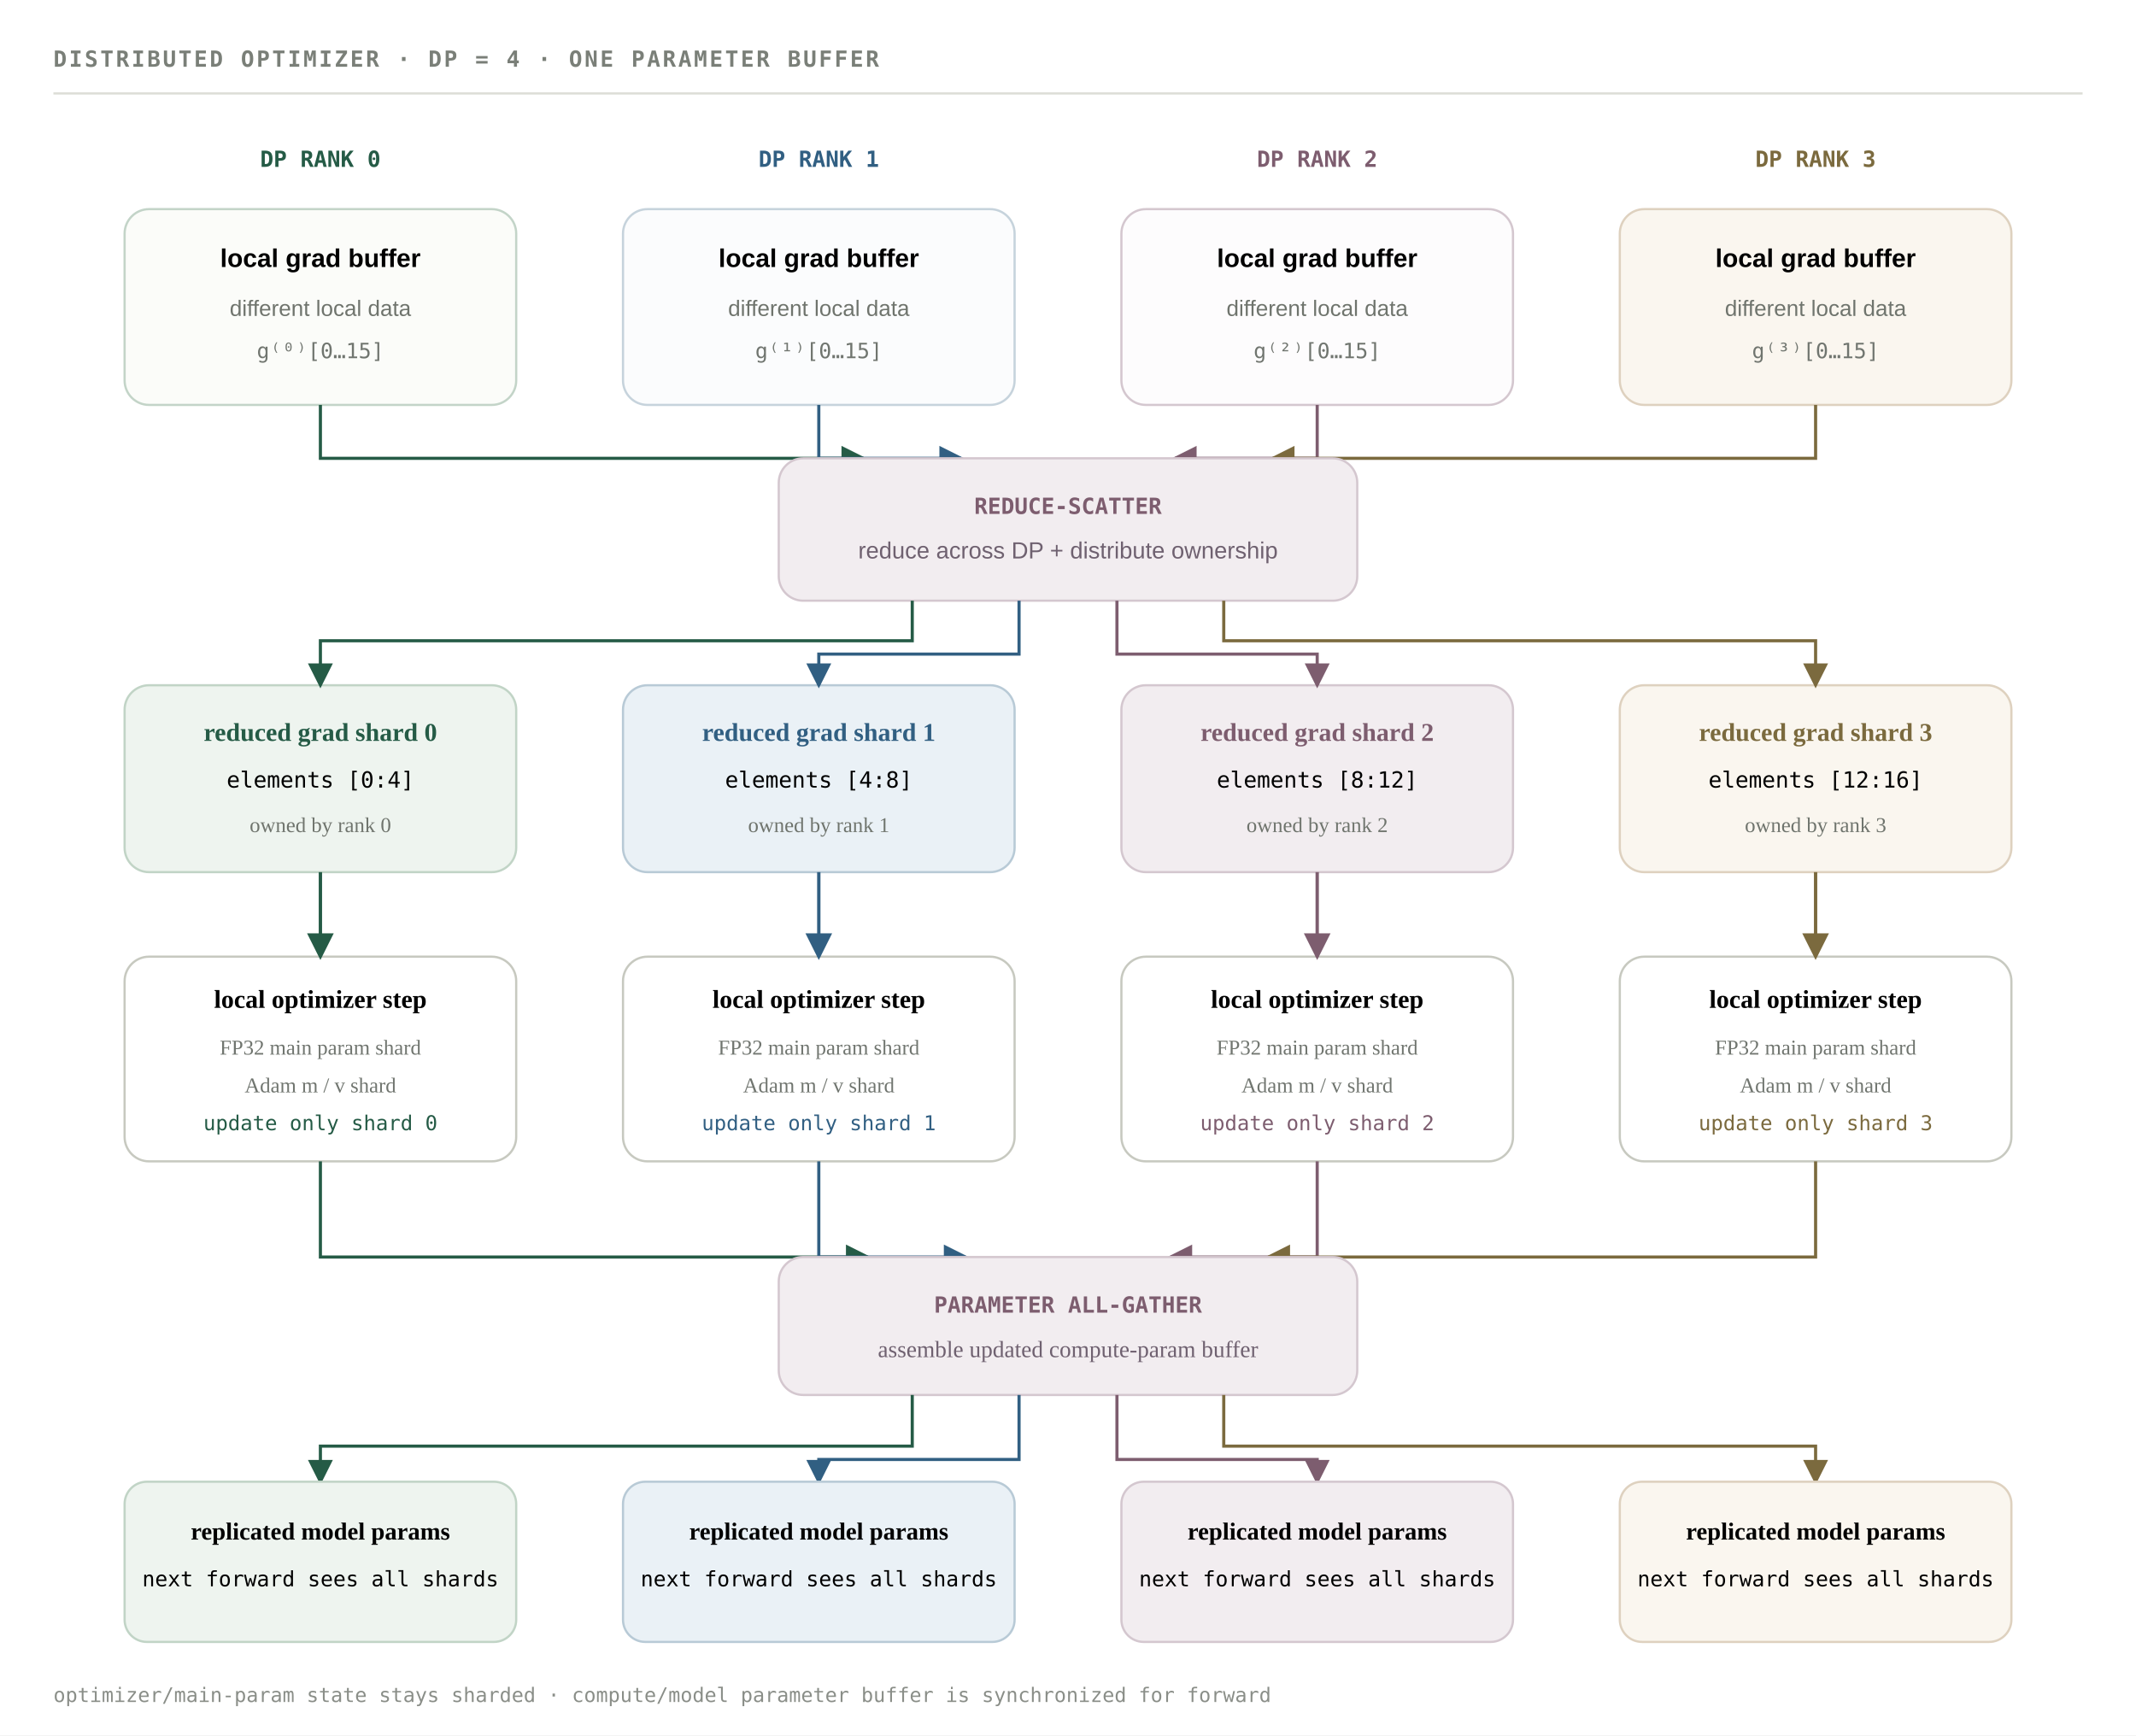
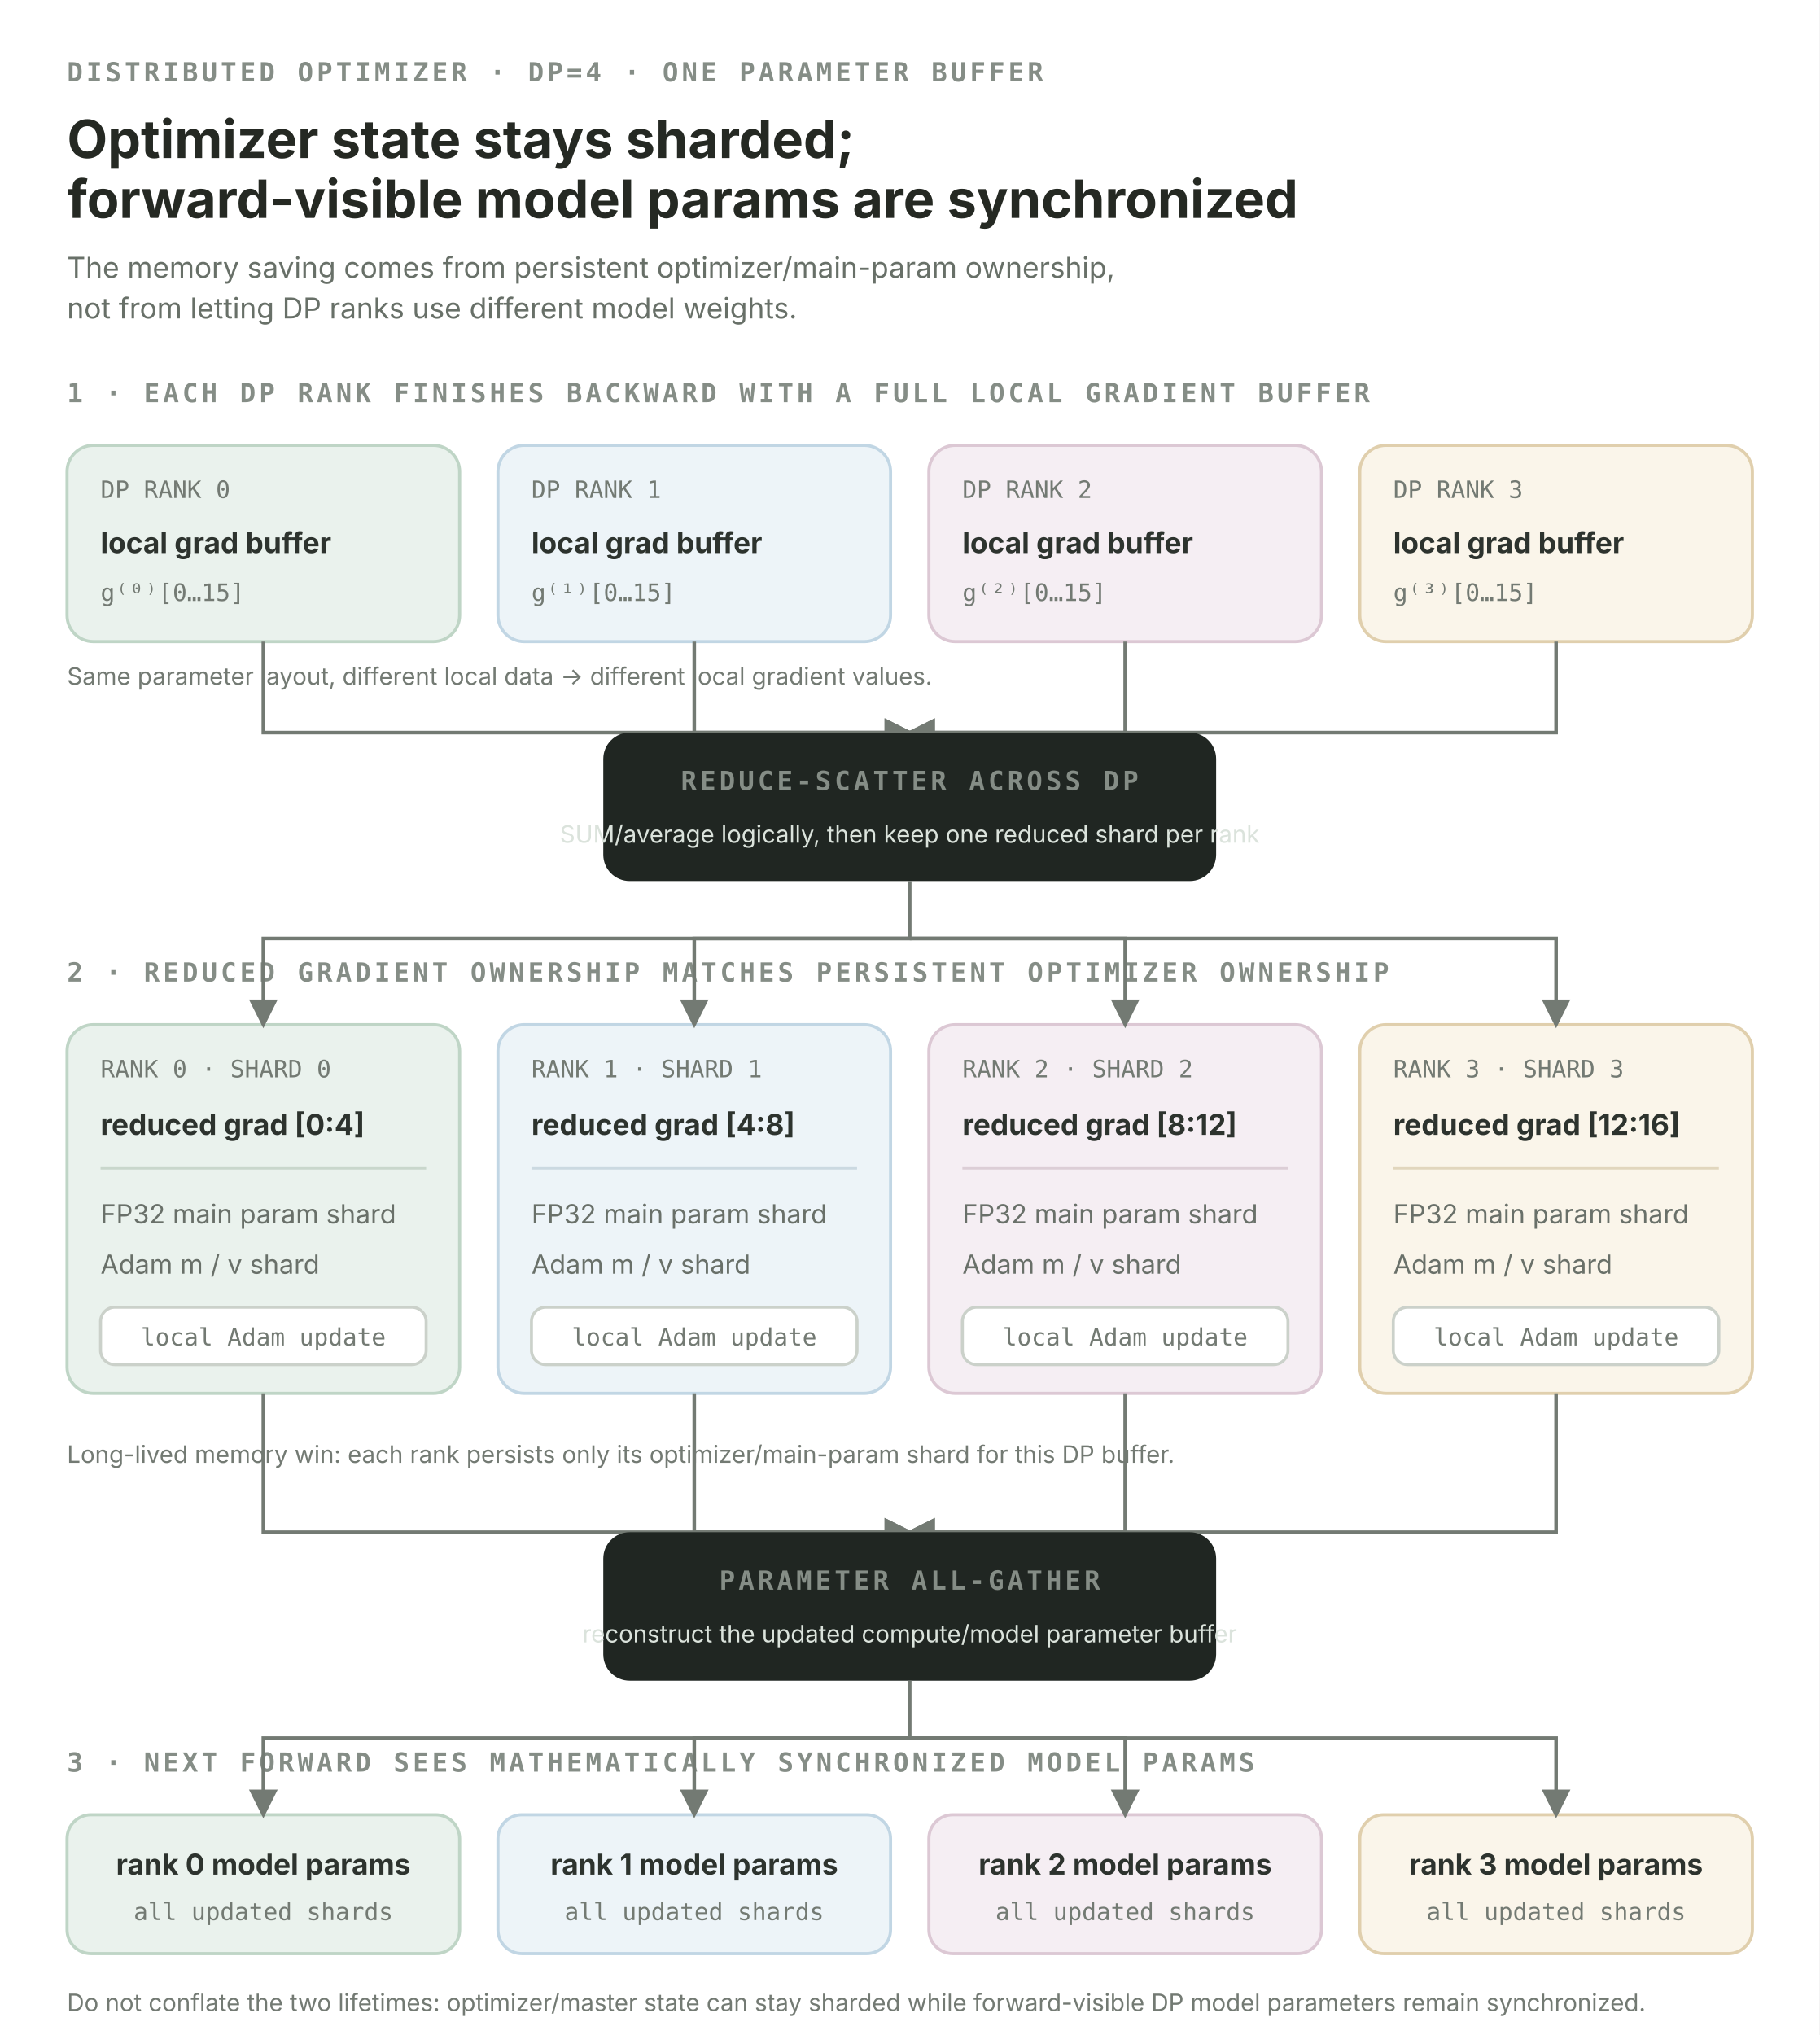
- <svg xmlns="http://www.w3.org/2000/svg" viewBox="0 0 960 780">
+ <svg xmlns="http://www.w3.org/2000/svg" viewBox="0 0 760 850" role="img" aria-labelledby="title desc">
  <defs>
-     <marker id="g" markerWidth="8" markerHeight="8" refX="7" refY="4" orient="auto">
-       <path d="M0 0 L8 4 L0 8Z" fill="#255b46" />
+     <marker id="a" markerWidth="8" markerHeight="8" refX="7" refY="4" orient="auto">
+       <path d="M0 0 L8 4 L0 8Z" fill="#737a73" />
    </marker>
-     <marker id="b" markerWidth="8" markerHeight="8" refX="7" refY="4" orient="auto">
-       <path d="M0 0 L8 4 L0 8Z" fill="#315f82" />
-     </marker>
-     <marker id="p" markerWidth="8" markerHeight="8" refX="7" refY="4" orient="auto">
-       <path d="M0 0 L8 4 L0 8Z" fill="#7d5d6f" />
-     </marker>
-     <marker id="y" markerWidth="8" markerHeight="8" refX="7" refY="4" orient="auto">
-       <path d="M0 0 L8 4 L0 8Z" fill="#7b6a3e" />
-     </marker>
+     <style>
+  .sans{font-family:-apple-system,BlinkMacSystemFont,"Segoe UI",sans-serif}.mono{font-family:ui-monospace,SFMono-Regular,Menlo,Consolas,monospace}.k{font-size:11px;font-weight:700;letter-spacing:1.4px;fill:#858d86}.title{font-size:22px;font-weight:750;fill:#252923}.sub{font-size:12px;fill:#687068}.label{font-size:12px;font-weight:700;fill:#2d332e}.body{font-size:11px;fill:#697069}.tiny{font-size:10px;fill:#737a73}.panel{fill:#fbfbf8;stroke:#c9cec7;stroke-width:1.4}.card{fill:#fff;stroke:#cbd1ca;stroke-width:1.25}.green{fill:#eaf2ed;stroke:#bfd5c6;stroke-width:1.3}.blue{fill:#edf4f8;stroke:#c1d6e4;stroke-width:1.3}.plum{fill:#f5eef3;stroke:#dcc8d4;stroke-width:1.3}.sand{fill:#faf5ea;stroke:#e0cfad;stroke-width:1.3}.collective{fill:#202622}.line{fill:none;stroke:#737a73;stroke-width:1.5}.dash{fill:none;stroke:#9ba19b;stroke-width:1.2;stroke-dasharray:5 5}
+  </style>
  </defs>
-   <rect width="960" height="780" fill="#fff" />
-   <text x="24" y="30" font-family="ui-monospace,monospace" font-size="10" font-weight="700" fill="#7a7f78" letter-spacing="1">DISTRIBUTED OPTIMIZER · DP = 4 · ONE PARAMETER BUFFER</text>
-   <line x1="24" y1="42" x2="936" y2="42" stroke="#ddded7" />
-   <g font-family="ui-monospace,monospace" font-size="10" font-weight="700" text-anchor="middle">
-     <text x="144" y="75" fill="#255b46">DP RANK 0</text>
-     <text x="368" y="75" fill="#315f82">DP RANK 1</text>
-     <text x="592" y="75" fill="#7d5d6f">DP RANK 2</text>
-     <text x="816" y="75" fill="#7b6a3e">DP RANK 3</text>
+   <rect width="760" height="850" fill="#fff" />
+   <text class="mono k" x="28" y="34">DISTRIBUTED OPTIMIZER · DP=4 · ONE PARAMETER BUFFER</text>
+   <text class="sans title" x="28" y="66">Optimizer state stays sharded;</text>
+   <text class="sans title" x="28" y="91">forward-visible model params are synchronized</text>
+   <text class="sans sub" x="28" y="116">The memory saving comes from persistent optimizer/main-param ownership,</text>
+   <text class="sans sub" x="28" y="133">not from letting DP ranks use different model weights.</text>
+   <text class="mono k" x="28" y="168">1 · EACH DP RANK FINISHES BACKWARD WITH A FULL LOCAL GRADIENT BUFFER</text>
+   <g transform="translate(28 186)">
+     <rect class="green" width="164" height="82" rx="11" />
+     <text class="mono tiny" x="14" y="22" fill="#255b46">DP RANK 0</text>
+     <text class="sans label" x="14" y="45">local grad buffer</text>
+     <text class="mono tiny" x="14" y="65">g⁽⁰⁾[0…15]</text>
+     <rect class="blue" x="180" width="164" height="82" rx="11" />
+     <text class="mono tiny" x="194" y="22" fill="#315f82">DP RANK 1</text>
+     <text class="sans label" x="194" y="45">local grad buffer</text>
+     <text class="mono tiny" x="194" y="65">g⁽¹⁾[0…15]</text>
+     <rect class="plum" x="360" width="164" height="82" rx="11" />
+     <text class="mono tiny" x="374" y="22" fill="#7d5d6f">DP RANK 2</text>
+     <text class="sans label" x="374" y="45">local grad buffer</text>
+     <text class="mono tiny" x="374" y="65">g⁽²⁾[0…15]</text>
+     <rect class="sand" x="540" width="164" height="82" rx="11" />
+     <text class="mono tiny" x="554" y="22" fill="#7b6a3e">DP RANK 3</text>
+     <text class="sans label" x="554" y="45">local grad buffer</text>
+     <text class="mono tiny" x="554" y="65">g⁽³⁾[0…15]</text>
  </g>
-   <g>
-     <rect x="56" y="94" width="176" height="88" rx="11" fill="#fbfcf9" stroke="#c3d4c8" />
-     <rect x="280" y="94" width="176" height="88" rx="11" fill="#fbfcfd" stroke="#c6d3dc" />
-     <rect x="504" y="94" width="176" height="88" rx="11" fill="#fdfcfd" stroke="#d4c7cf" />
-     <rect x="728" y="94" width="176" height="88" rx="11" fill="#faf6ef" stroke="#ded1bf" />
-     <g font-family="Arial,sans-serif" text-anchor="middle">
-       <text x="144" y="120" font-size="11.5" font-weight="700">local grad buffer</text>
-       <text x="144" y="142" font-size="10" fill="#6f746d">different local data</text>
-       <text x="144" y="161" font-family="ui-monospace,monospace" font-size="9.5" fill="#70756f">g⁽⁰⁾[0…15]</text>
-       <text x="368" y="120" font-size="11.5" font-weight="700">local grad buffer</text>
-       <text x="368" y="142" font-size="10" fill="#6f746d">different local data</text>
-       <text x="368" y="161" font-family="ui-monospace,monospace" font-size="9.5" fill="#70756f">g⁽¹⁾[0…15]</text>
-       <text x="592" y="120" font-size="11.5" font-weight="700">local grad buffer</text>
-       <text x="592" y="142" font-size="10" fill="#6f746d">different local data</text>
-       <text x="592" y="161" font-family="ui-monospace,monospace" font-size="9.5" fill="#70756f">g⁽²⁾[0…15]</text>
-       <text x="816" y="120" font-size="11.5" font-weight="700">local grad buffer</text>
-       <text x="816" y="142" font-size="10" fill="#6f746d">different local data</text>
-       <text x="816" y="161" font-family="ui-monospace,monospace" font-size="9.5" fill="#70756f">g⁽³⁾[0…15]</text>
-     </g>
+   <text class="sans tiny" x="28" y="286">Same parameter layout, different local data → different local gradient values.</text>
+   <path class="line" d="M110 268 V306 H380" marker-end="url(#a)" />
+   <path class="line" d="M290 268 V306 H380" marker-end="url(#a)" />
+   <path class="line" d="M470 268 V306 H380" marker-end="url(#a)" />
+   <path class="line" d="M650 268 V306 H380" marker-end="url(#a)" />
+   <rect class="collective" x="252" y="306" width="256" height="62" rx="11" />
+   <text class="mono k" x="380" y="330" text-anchor="middle" fill="#c3cec6">REDUCE-SCATTER ACROSS DP</text>
+   <text class="sans tiny" x="380" y="352" text-anchor="middle" style="fill:#dbe3dc">SUM/average logically, then keep one reduced shard per rank</text>
+   <text class="mono k" x="28" y="410">2 · REDUCED GRADIENT OWNERSHIP MATCHES PERSISTENT OPTIMIZER OWNERSHIP</text>
+   <g transform="translate(28 428)">
+     <rect class="green" width="164" height="154" rx="11" />
+     <text class="mono tiny" x="14" y="22" fill="#255b46">RANK 0 · SHARD 0</text>
+     <text class="sans label" x="14" y="46">reduced grad [0:4]</text>
+     <line x1="14" y1="60" x2="150" y2="60" stroke="#c9d7cc" />
+     <text class="sans body" x="14" y="83">FP32 main param shard</text>
+     <text class="sans body" x="14" y="104">Adam m / v shard</text>
+     <rect class="card" x="14" y="118" width="136" height="24" rx="6" />
+     <text class="mono tiny" x="82" y="134" text-anchor="middle">local Adam update</text>
+     <rect class="blue" x="180" width="164" height="154" rx="11" />
+     <text class="mono tiny" x="194" y="22" fill="#315f82">RANK 1 · SHARD 1</text>
+     <text class="sans label" x="194" y="46">reduced grad [4:8]</text>
+     <line x1="194" y1="60" x2="330" y2="60" stroke="#cbd9e1" />
+     <text class="sans body" x="194" y="83">FP32 main param shard</text>
+     <text class="sans body" x="194" y="104">Adam m / v shard</text>
+     <rect class="card" x="194" y="118" width="136" height="24" rx="6" />
+     <text class="mono tiny" x="262" y="134" text-anchor="middle">local Adam update</text>
+     <rect class="plum" x="360" width="164" height="154" rx="11" />
+     <text class="mono tiny" x="374" y="22" fill="#7d5d6f">RANK 2 · SHARD 2</text>
+     <text class="sans label" x="374" y="46">reduced grad [8:12]</text>
+     <line x1="374" y1="60" x2="510" y2="60" stroke="#dcced6" />
+     <text class="sans body" x="374" y="83">FP32 main param shard</text>
+     <text class="sans body" x="374" y="104">Adam m / v shard</text>
+     <rect class="card" x="374" y="118" width="136" height="24" rx="6" />
+     <text class="mono tiny" x="442" y="134" text-anchor="middle">local Adam update</text>
+     <rect class="sand" x="540" width="164" height="154" rx="11" />
+     <text class="mono tiny" x="554" y="22" fill="#7b6a3e">RANK 3 · SHARD 3</text>
+     <text class="sans label" x="554" y="46">reduced grad [12:16]</text>
+     <line x1="554" y1="60" x2="690" y2="60" stroke="#e1d6bd" />
+     <text class="sans body" x="554" y="83">FP32 main param shard</text>
+     <text class="sans body" x="554" y="104">Adam m / v shard</text>
+     <rect class="card" x="554" y="118" width="136" height="24" rx="6" />
+     <text class="mono tiny" x="622" y="134" text-anchor="middle">local Adam update</text>
  </g>
-   <path d="M144 182 V206 H388" fill="none" stroke="#255b46" stroke-width="1.4" marker-end="url(#g)" />
-   <path d="M368 182 V206 H432" fill="none" stroke="#315f82" stroke-width="1.4" marker-end="url(#b)" />
-   <path d="M592 182 V206 H528" fill="none" stroke="#7d5d6f" stroke-width="1.4" marker-end="url(#p)" />
-   <path d="M816 182 V206 H572" fill="none" stroke="#7b6a3e" stroke-width="1.4" marker-end="url(#y)" />
-   <rect x="350" y="206" width="260" height="64" rx="11" fill="#f2edf0" stroke="#d4c7cf" />
-   <text x="480" y="231" text-anchor="middle" font-family="ui-monospace,monospace" font-size="10" font-weight="700" fill="#7d5d6f">REDUCE-SCATTER</text>
-   <text x="480" y="251" text-anchor="middle" font-family="Arial,sans-serif" font-size="10.5" fill="#6f6170">reduce across DP + distribute ownership</text>
-   <g>
-     <rect x="56" y="308" width="176" height="84" rx="11" fill="#eef4ef" stroke="#c1d4c6" />
-     <rect x="280" y="308" width="176" height="84" rx="11" fill="#eaf1f6" stroke="#b8cad6" />
-     <rect x="504" y="308" width="176" height="84" rx="11" fill="#f2edf0" stroke="#d4c7cf" />
-     <rect x="728" y="308" width="176" height="84" rx="11" fill="#faf6ef" stroke="#ded1bf" />
-     <g text-anchor="middle">
-       <text x="144" y="333" font-size="11.5" font-weight="700" fill="#255b46">reduced grad shard 0</text>
-       <text x="144" y="354" font-family="ui-monospace,monospace" font-size="10">elements [0:4]</text>
-       <text x="144" y="374" font-size="9.5" fill="#6f746d">owned by rank 0</text>
-       <text x="368" y="333" font-size="11.5" font-weight="700" fill="#315f82">reduced grad shard 1</text>
-       <text x="368" y="354" font-family="ui-monospace,monospace" font-size="10">elements [4:8]</text>
-       <text x="368" y="374" font-size="9.5" fill="#6f746d">owned by rank 1</text>
-       <text x="592" y="333" font-size="11.5" font-weight="700" fill="#7d5d6f">reduced grad shard 2</text>
-       <text x="592" y="354" font-family="ui-monospace,monospace" font-size="10">elements [8:12]</text>
-       <text x="592" y="374" font-size="9.5" fill="#6f746d">owned by rank 2</text>
-       <text x="816" y="333" font-size="11.5" font-weight="700" fill="#7b6a3e">reduced grad shard 3</text>
-       <text x="816" y="354" font-family="ui-monospace,monospace" font-size="10">elements [12:16]</text>
-       <text x="816" y="374" font-size="9.5" fill="#6f746d">owned by rank 3</text>
-     </g>
+   <path class="line" d="M380 368 V392 H110 V428" marker-end="url(#a)" />
+   <path class="line" d="M380 392 H290 V428" marker-end="url(#a)" />
+   <path class="line" d="M380 392 H470 V428" marker-end="url(#a)" />
+   <path class="line" d="M380 392 H650 V428" marker-end="url(#a)" />
+   <text class="sans tiny" x="28" y="611">Long-lived memory win: each rank persists only its optimizer/main-param shard for this DP buffer.</text>
+   <path class="line" d="M110 582 V640 H380" marker-end="url(#a)" />
+   <path class="line" d="M290 582 V640 H380" marker-end="url(#a)" />
+   <path class="line" d="M470 582 V640 H380" marker-end="url(#a)" />
+   <path class="line" d="M650 582 V640 H380" marker-end="url(#a)" />
+   <rect class="collective" x="252" y="640" width="256" height="62" rx="11" />
+   <text class="mono k" x="380" y="664" text-anchor="middle" fill="#c3cec6">PARAMETER ALL-GATHER</text>
+   <text class="sans tiny" x="380" y="686" text-anchor="middle" style="fill:#dbe3dc">reconstruct the updated compute/model parameter buffer</text>
+   <text class="mono k" x="28" y="740">3 · NEXT FORWARD SEES MATHEMATICALLY SYNCHRONIZED MODEL PARAMS</text>
+   <g transform="translate(28 758)">
+     <rect class="green" width="164" height="58" rx="10" />
+     <text class="sans label" x="82" y="25" text-anchor="middle">rank 0 model params</text>
+     <text class="mono tiny" x="82" y="44" text-anchor="middle">all updated shards</text>
+     <rect class="blue" x="180" width="164" height="58" rx="10" />
+     <text class="sans label" x="262" y="25" text-anchor="middle">rank 1 model params</text>
+     <text class="mono tiny" x="262" y="44" text-anchor="middle">all updated shards</text>
+     <rect class="plum" x="360" width="164" height="58" rx="10" />
+     <text class="sans label" x="442" y="25" text-anchor="middle">rank 2 model params</text>
+     <text class="mono tiny" x="442" y="44" text-anchor="middle">all updated shards</text>
+     <rect class="sand" x="540" width="164" height="58" rx="10" />
+     <text class="sans label" x="622" y="25" text-anchor="middle">rank 3 model params</text>
+     <text class="mono tiny" x="622" y="44" text-anchor="middle">all updated shards</text>
  </g>
-   <path d="M410 270 V288 H144 V308" fill="none" stroke="#255b46" stroke-width="1.4" marker-end="url(#g)" />
-   <path d="M458 270 V294 H368 V308" fill="none" stroke="#315f82" stroke-width="1.4" marker-end="url(#b)" />
-   <path d="M502 270 V294 H592 V308" fill="none" stroke="#7d5d6f" stroke-width="1.4" marker-end="url(#p)" />
-   <path d="M550 270 V288 H816 V308" fill="none" stroke="#7b6a3e" stroke-width="1.4" marker-end="url(#y)" />
-   <g>
-     <rect x="56" y="430" width="176" height="92" rx="11" fill="#fff" stroke="#c7c9c0" />
-     <rect x="280" y="430" width="176" height="92" rx="11" fill="#fff" stroke="#c7c9c0" />
-     <rect x="504" y="430" width="176" height="92" rx="11" fill="#fff" stroke="#c7c9c0" />
-     <rect x="728" y="430" width="176" height="92" rx="11" fill="#fff" stroke="#c7c9c0" />
-     <g text-anchor="middle">
-       <text x="144" y="453" font-size="11.5" font-weight="700">local optimizer step</text>
-       <text x="144" y="474" font-size="9.5" fill="#70756f">FP32 main param shard</text>
-       <text x="144" y="491" font-size="9.5" fill="#70756f">Adam m / v shard</text>
-       <text x="144" y="508" font-family="ui-monospace,monospace" font-size="9.2" fill="#255b46">update only shard 0</text>
-       <text x="368" y="453" font-size="11.5" font-weight="700">local optimizer step</text>
-       <text x="368" y="474" font-size="9.5" fill="#70756f">FP32 main param shard</text>
-       <text x="368" y="491" font-size="9.5" fill="#70756f">Adam m / v shard</text>
-       <text x="368" y="508" font-family="ui-monospace,monospace" font-size="9.2" fill="#315f82">update only shard 1</text>
-       <text x="592" y="453" font-size="11.5" font-weight="700">local optimizer step</text>
-       <text x="592" y="474" font-size="9.5" fill="#70756f">FP32 main param shard</text>
-       <text x="592" y="491" font-size="9.5" fill="#70756f">Adam m / v shard</text>
-       <text x="592" y="508" font-family="ui-monospace,monospace" font-size="9.2" fill="#7d5d6f">update only shard 2</text>
-       <text x="816" y="453" font-size="11.5" font-weight="700">local optimizer step</text>
-       <text x="816" y="474" font-size="9.5" fill="#70756f">FP32 main param shard</text>
-       <text x="816" y="491" font-size="9.5" fill="#70756f">Adam m / v shard</text>
-       <text x="816" y="508" font-family="ui-monospace,monospace" font-size="9.2" fill="#7b6a3e">update only shard 3</text>
-     </g>
-   </g>
-   <path d="M144 392 V430" stroke="#255b46" stroke-width="1.5" marker-end="url(#g)" />
-   <path d="M368 392 V430" stroke="#315f82" stroke-width="1.5" marker-end="url(#b)" />
-   <path d="M592 392 V430" stroke="#7d5d6f" stroke-width="1.5" marker-end="url(#p)" />
-   <path d="M816 392 V430" stroke="#7b6a3e" stroke-width="1.5" marker-end="url(#y)" />
-   <path d="M144 522 V565 H390" fill="none" stroke="#255b46" stroke-width="1.4" marker-end="url(#g)" />
-   <path d="M368 522 V565 H434" fill="none" stroke="#315f82" stroke-width="1.4" marker-end="url(#b)" />
-   <path d="M592 522 V565 H526" fill="none" stroke="#7d5d6f" stroke-width="1.4" marker-end="url(#p)" />
-   <path d="M816 522 V565 H570" fill="none" stroke="#7b6a3e" stroke-width="1.4" marker-end="url(#y)" />
-   <rect x="350" y="565" width="260" height="62" rx="11" fill="#f2edf0" stroke="#d4c7cf" />
-   <text x="480" y="590" text-anchor="middle" font-family="ui-monospace,monospace" font-size="10" font-weight="700" fill="#7d5d6f">PARAMETER ALL-GATHER</text>
-   <text x="480" y="610" text-anchor="middle" font-size="10.5" fill="#6f6170">assemble updated compute-param buffer</text>
-   <path d="M410 627 V650 H144 V666" fill="none" stroke="#255b46" stroke-width="1.4" marker-end="url(#g)" />
-   <path d="M458 627 V656 H368 V666" fill="none" stroke="#315f82" stroke-width="1.4" marker-end="url(#b)" />
-   <path d="M502 627 V656 H592 V666" fill="none" stroke="#7d5d6f" stroke-width="1.4" marker-end="url(#p)" />
-   <path d="M550 627 V650 H816 V666" fill="none" stroke="#7b6a3e" stroke-width="1.4" marker-end="url(#y)" />
-   <g>
-     <rect x="56" y="666" width="176" height="72" rx="10" fill="#eef4ef" stroke="#c1d4c6" />
-     <rect x="280" y="666" width="176" height="72" rx="10" fill="#eaf1f6" stroke="#b8cad6" />
-     <rect x="504" y="666" width="176" height="72" rx="10" fill="#f2edf0" stroke="#d4c7cf" />
-     <rect x="728" y="666" width="176" height="72" rx="10" fill="#faf6ef" stroke="#ded1bf" />
-     <g text-anchor="middle">
-       <text x="144" y="692" font-size="11" font-weight="700">replicated model params</text>
-       <text x="144" y="713" font-family="ui-monospace,monospace" font-size="9.5">next forward sees all shards</text>
-       <text x="368" y="692" font-size="11" font-weight="700">replicated model params</text>
-       <text x="368" y="713" font-family="ui-monospace,monospace" font-size="9.5">next forward sees all shards</text>
-       <text x="592" y="692" font-size="11" font-weight="700">replicated model params</text>
-       <text x="592" y="713" font-family="ui-monospace,monospace" font-size="9.5">next forward sees all shards</text>
-       <text x="816" y="692" font-size="11" font-weight="700">replicated model params</text>
-       <text x="816" y="713" font-family="ui-monospace,monospace" font-size="9.5">next forward sees all shards</text>
-     </g>
-   </g>
-   <text x="24" y="765" font-family="ui-monospace,monospace" font-size="9" fill="#8a8e88">optimizer/main-param state stays sharded · compute/model parameter buffer is synchronized for forward</text>
+   <path class="line" d="M380 702 V726 H110 V758" marker-end="url(#a)" />
+   <path class="line" d="M380 726 H290 V758" marker-end="url(#a)" />
+   <path class="line" d="M380 726 H470 V758" marker-end="url(#a)" />
+   <path class="line" d="M380 726 H650 V758" marker-end="url(#a)" />
+   <text class="sans tiny" x="28" y="840">Do not conflate the two lifetimes: optimizer/master state can stay sharded while forward-visible DP model parameters remain synchronized.</text>
</svg>
